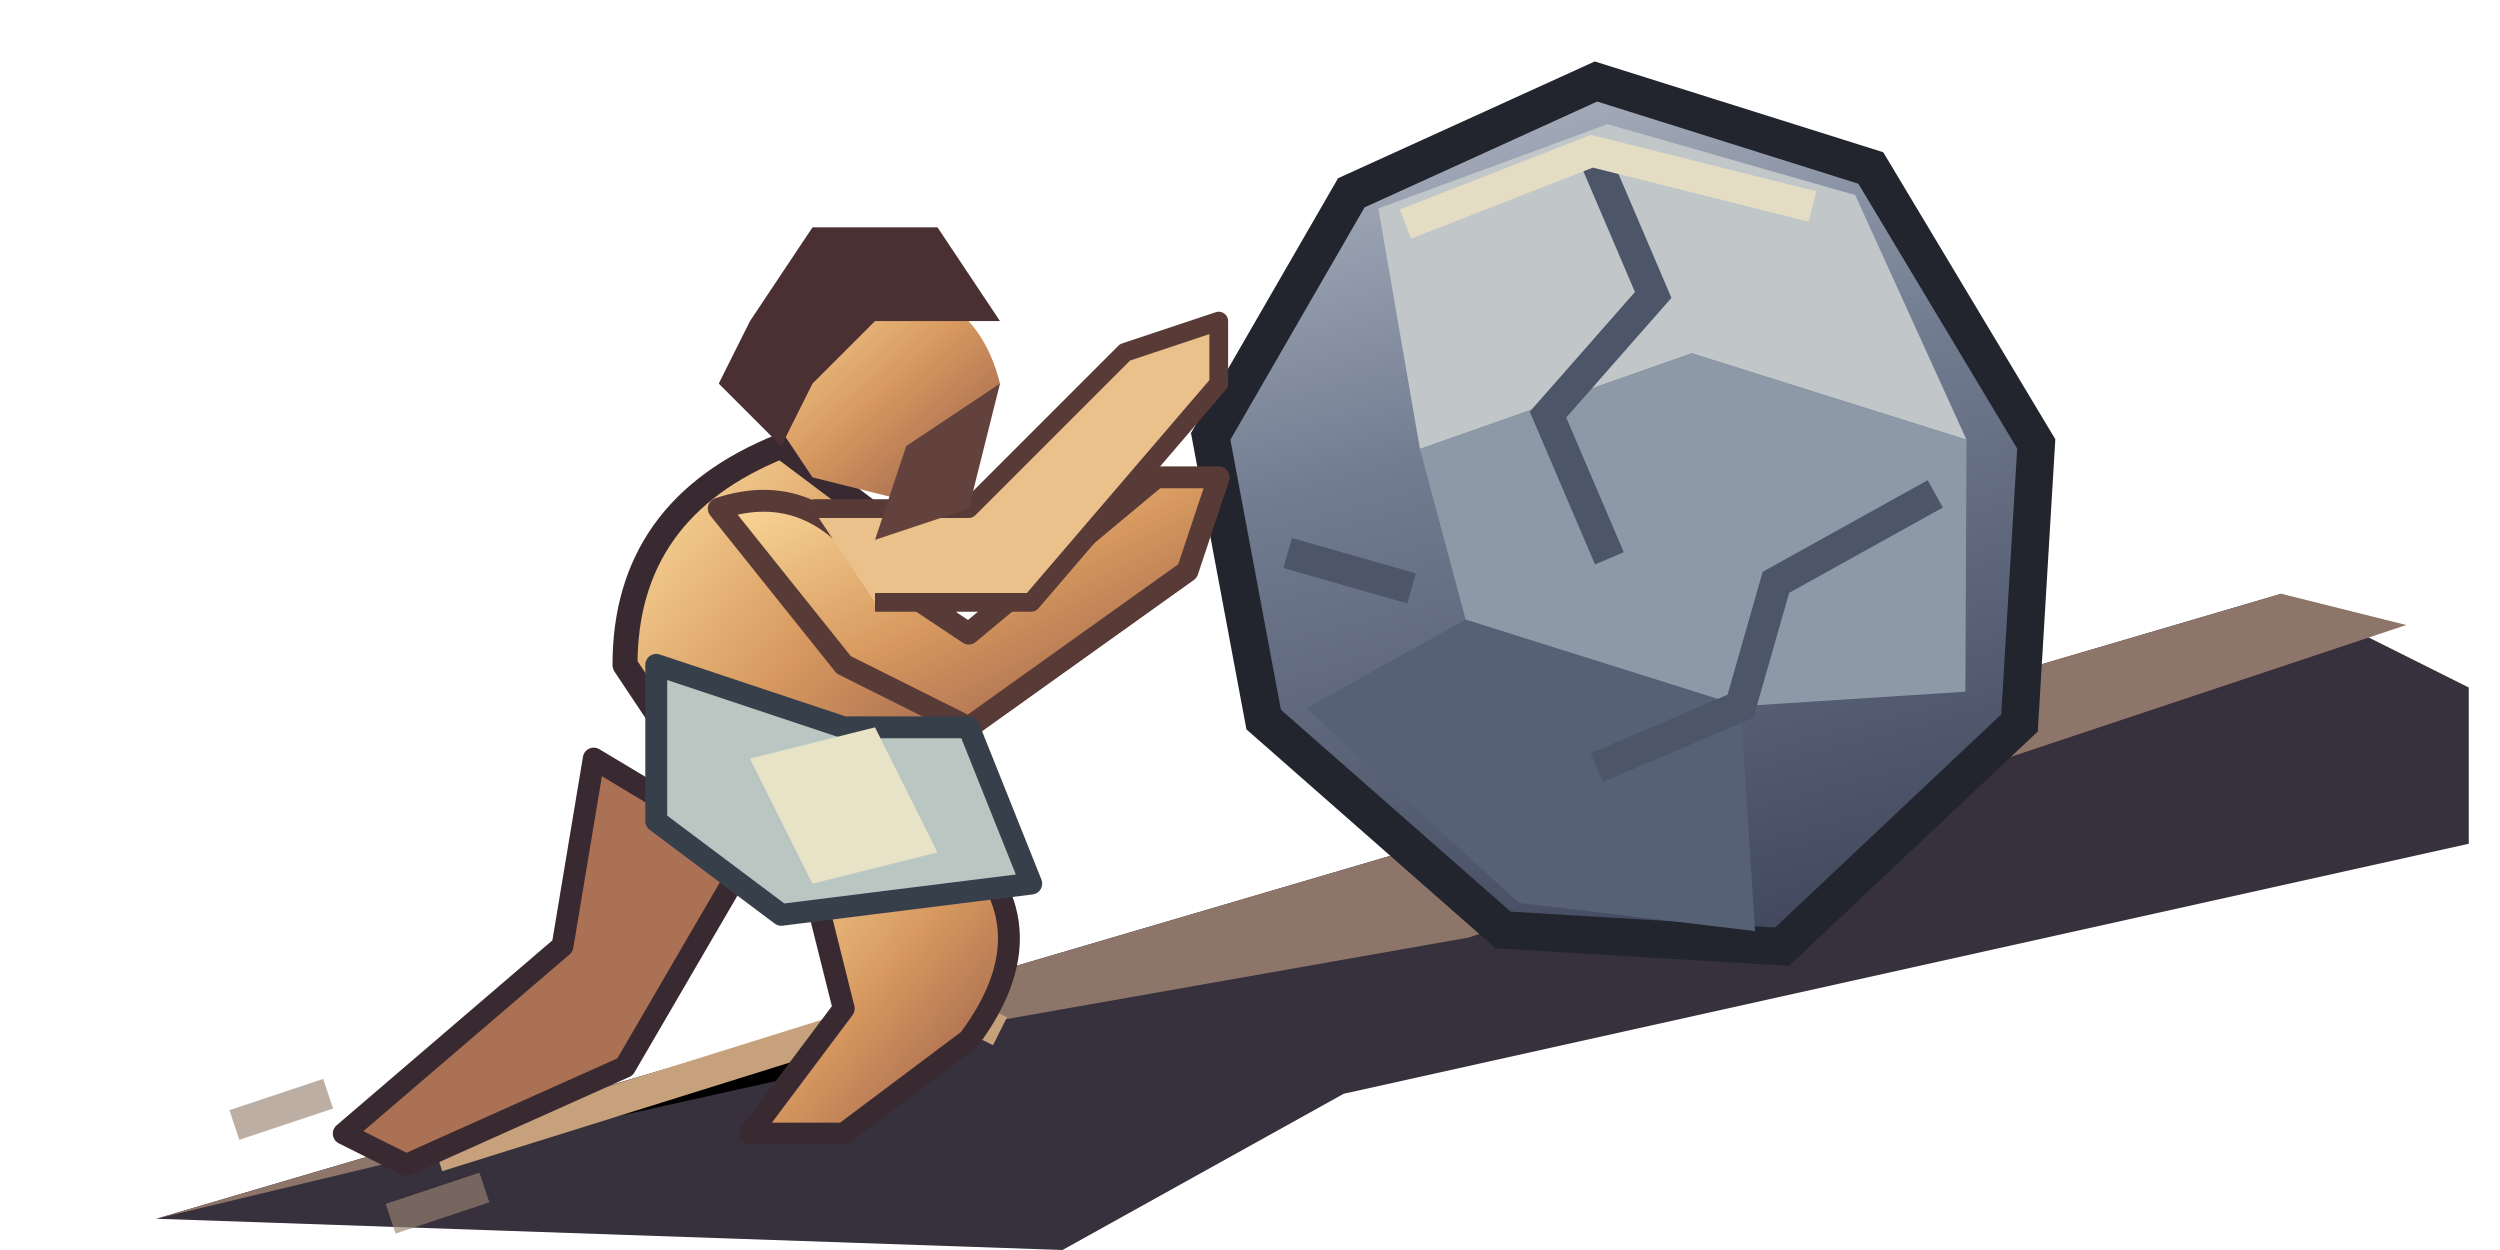
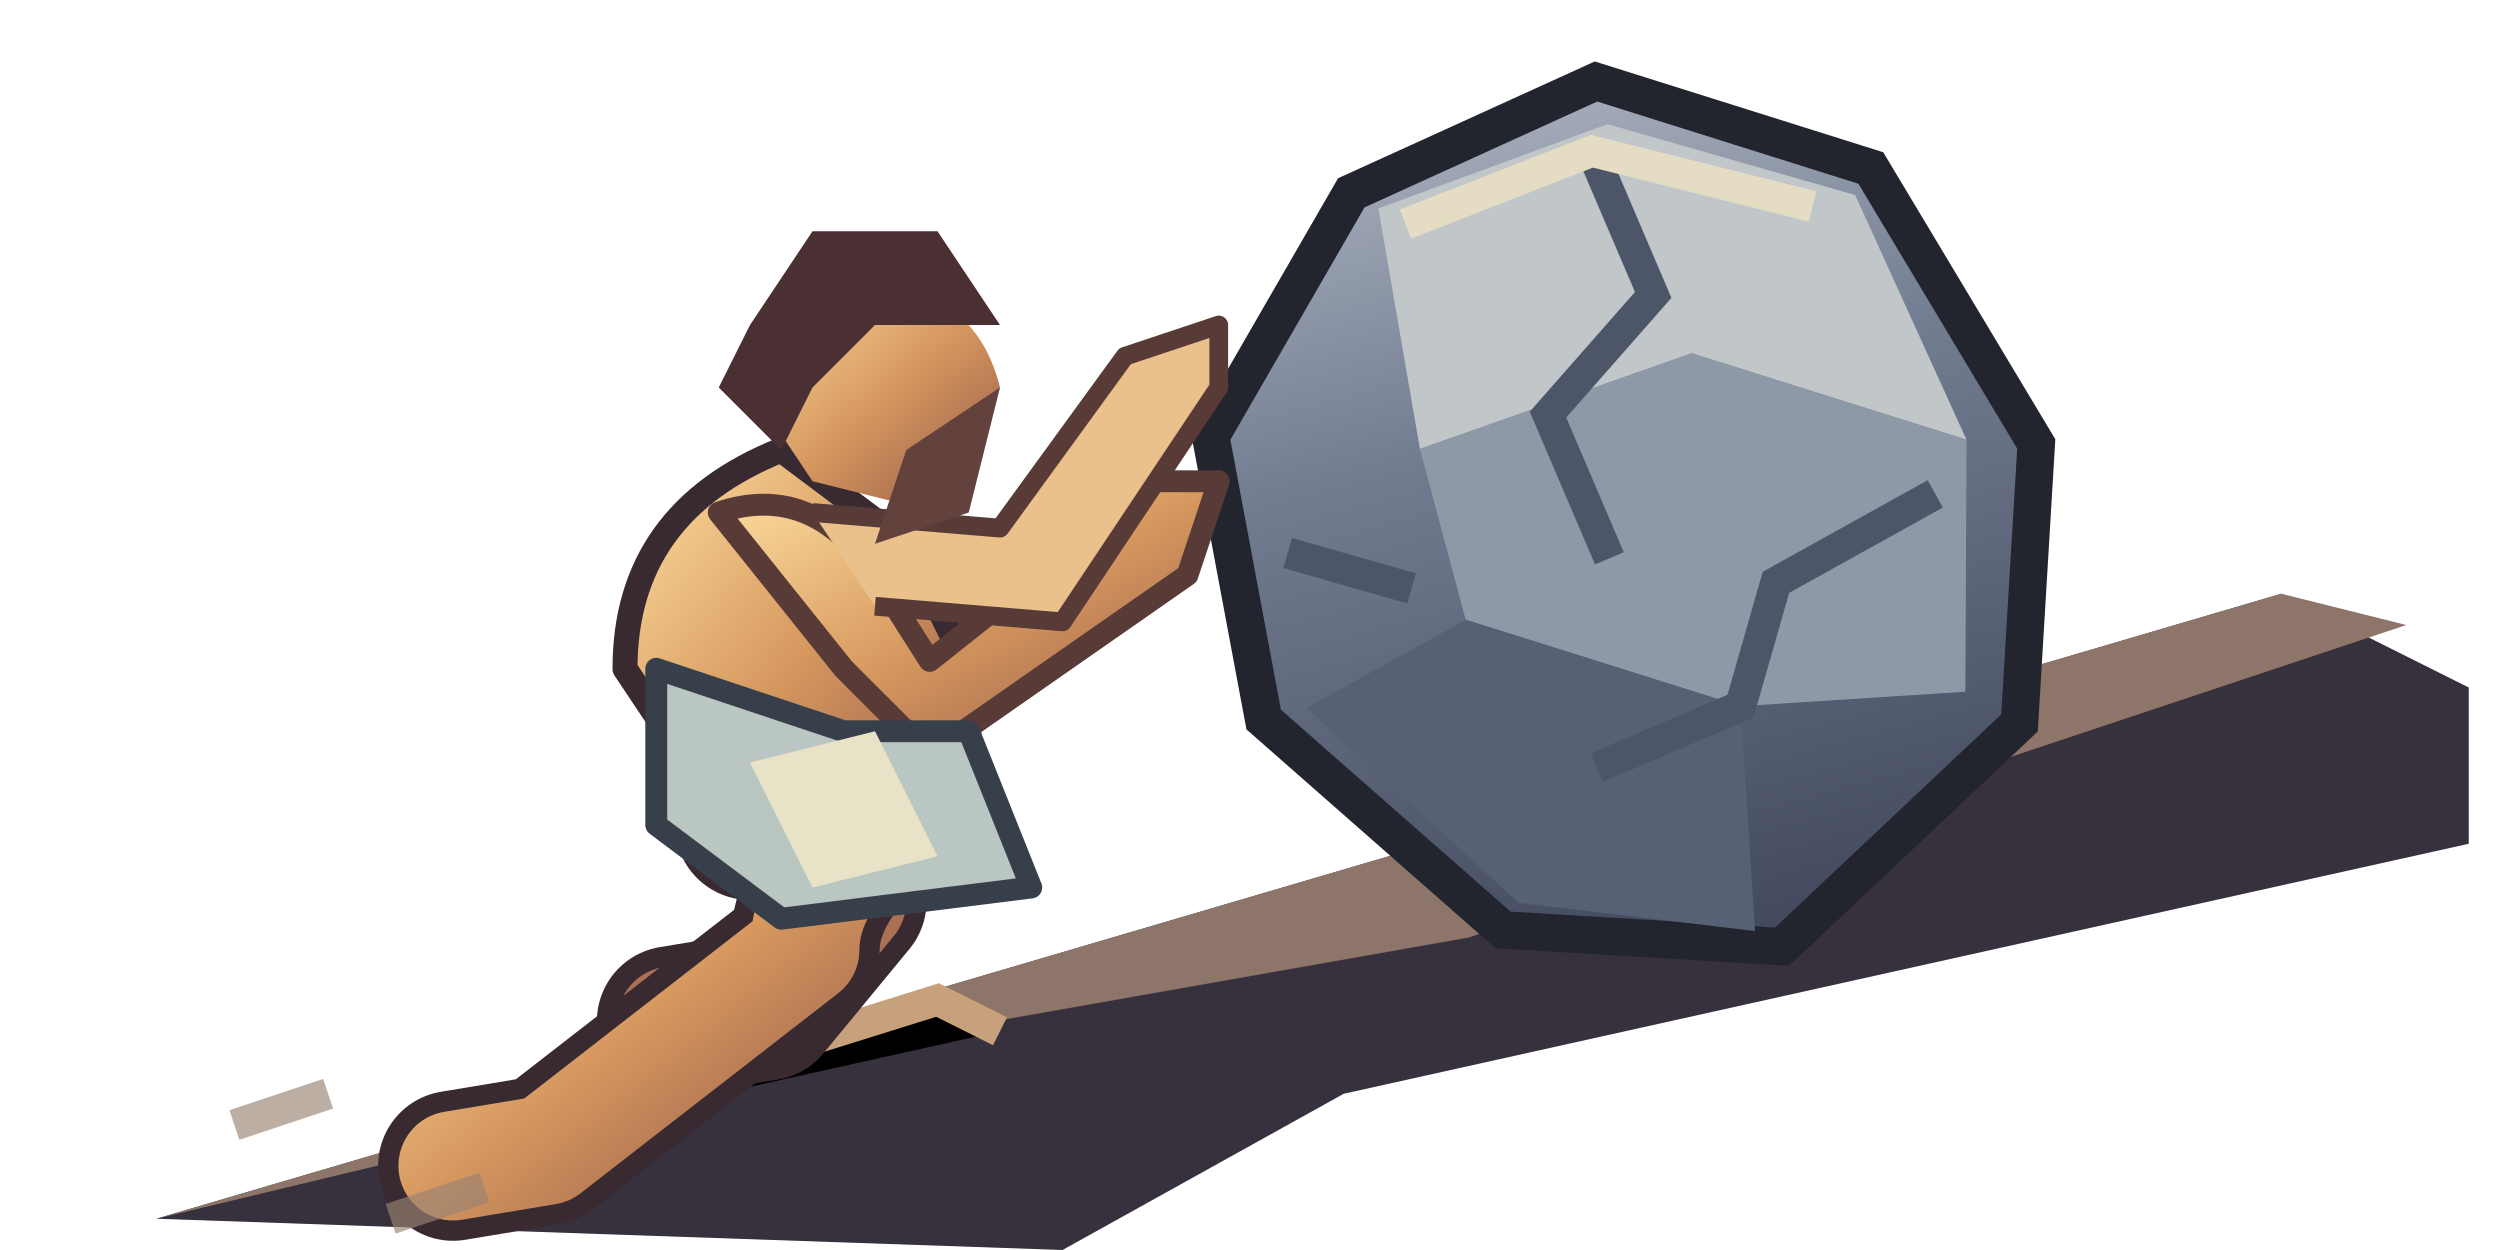
<svg xmlns="http://www.w3.org/2000/svg" width="80" height="40" viewBox="0 0 80 40">
  <defs>
    <linearGradient id="fire" x1="0%" y1="100%" x2="20%" y2="0%">
      <stop stop-color="#ffe595" />
      <stop offset=".42" stop-color="#ffb638" />
      <stop offset=".75" stop-color="#ff6026" />
      <stop offset="1" stop-color="#ca2926" />
    </linearGradient>
    <linearGradient id="stone" x2="100%" y2="100%">
      <stop stop-color="#bdc4ce" />
      <stop offset=".4" stop-color="#727c91" />
      <stop offset="1" stop-color="#33394e" />
    </linearGradient>
    <linearGradient id="skin" x2="100%" y2="100%">
      <stop stop-color="#ffe0a1" />
      <stop offset=".5" stop-color="#d7995f" />
      <stop offset="1" stop-color="#925548" />
    </linearGradient>
    <radialGradient id="glow">
      <stop stop-color="#ff8c27" stop-opacity=".24" />
      <stop offset="1" stop-color="#ff5a1d" stop-opacity="0" />
    </radialGradient>
  </defs>
  <path d="M5 39 L73 19 L79 22 L79 27 L43 35 L34 40Z" fill="#37313e" />
  <path d="M5 39 L73 19 L77 20 L47 30 L30 33Z" fill="#8e7569" />
  <path d="M14 37 L30 32 L32 33 M47 28 L64 23" stroke="#c6a17b" stroke-width="1" />
  <g transform="translate(52 17) rotate(30.0)">
    <path d="M-13 -5 L-8 -12 L1 -14 L10 -9 L14 -1 L11 9 L3 13 L-7 11 L-13 4Z" fill="url(#stone)" stroke="#22242e" stroke-width="1.2" />
    <path d="M-12 -5 L-7 -11 L1 -13 L8 -8 L-1 -6 L-7 1Z" fill="#c1c6c9" />
    <path d="M-7 1 L-1 -6 L8 -8 L12 -1 L6 3 L-3 5Z" fill="#8e99a8" />
    <path d="M-3 5 L6 3 L10 9 L3 12 L-6 10Z" fill="#566176" />
    <path d="M-7 -10 L-3 -7 L-4 -2 L0 1 M8 -6 L5 -1 L6 3 L3 7 M-9 6 L-5 5" stroke="#4d5569" stroke-width="1" fill="none" />
    <path d="M-11 -5 L-7 -10 L0 -12" stroke="#e4ddc4" stroke-width="1" fill="none" />
  </g>
-   <g transform="translate(0 0.275)" stroke-linejoin="round">
-     <path d="M24 27 L20 33.866 L13 37 L11 36 L18 30 L19 24Z" fill="#ab7155" stroke="#392a32" stroke-width=".7" />
-     <path d="M30 26 Q34 29 31 33 L27 36 L24 36 L27 32 L26 28Z" fill="url(#skin)" stroke="#392a32" stroke-width=".7" />
+   <g transform="translate(0 0.4)" stroke-linejoin="round">
+     <path d="M24 26 Q27.25 26.441 27.25 28.441 L24.5 31.777 l-3 .5" stroke="#392a32" stroke-width="4.8" fill="none" stroke-linecap="round" />
+     <path d="M24 26 Q27.25 26.441 27.25 28.441 L24.5 31.777 l-3 .5" stroke="#ab7155" stroke-width="3.5" fill="none" stroke-linecap="round" />
+     <path d="M28 26 Q25.75 28.0 25.75 30.0 L17.5 36.405 l-3 .5" stroke="#392a32" stroke-width="4.8" fill="none" stroke-linecap="round" />
+     <path d="M28 26 Q25.75 28.0 25.75 30.0 L17.5 36.405 l-3 .5" stroke="url(#skin)" stroke-width="3.5" fill="none" stroke-linecap="round" />
    <path d="M25 14 Q20 16 20 21 L24 27 L31 26 L31 21 L29 17Z" fill="url(#skin)" stroke="#392a32" stroke-width=".8" />
-     <path d="M23 16 Q26 15 28 18 L31 20 L37 15 L39 15 L38 18 L31 23 L27 21Z" fill="url(#skin)" stroke="#583a37" stroke-width=".7" />
-     <path d="M26 16 L31 16 L36 11 L39 10 L39 12 L33 19 L28 19" fill="#eac18a" stroke="#583a37" stroke-width=".6" />
+     <path d="M23 16 Q26 15 28 18 L29.75 20.75 L37 15 L39 15 L38 18 L29.75 23.75 L27 21Z" fill="url(#skin)" stroke="#583a37" stroke-width=".7" />
+     <path d="M26 16 L32.0 16.5 L36 11 L39 10 L39 12 L34.0 19.5 L28 19" fill="#eac18a" stroke="#583a37" stroke-width=".6" />
    <path d="M21 21 L27 23 L31 23 L33 28 L25 29 L21 26Z" fill="#bac6c2" stroke="#37404a" stroke-width=".7" />
    <path d="M24 24 L26 28 L30 27 L28 23Z" fill="#e8e3c7" />
    <path d="M26 9 Q31 8 32 12 L30 16 L26 15 L24 12Z" fill="url(#skin)" />
    <path d="M24 10 L26 7 L30 7 L32 10 L28 10 L26 12 L25 14 L23 12Z" fill="#4a3033" />
    <path d="M29 14 L32 12 L31 16 L28 17Z" fill="#63413c" />
  </g>
  <path d="M10.5 35 l-3 1 M15.5 38 l-3 1" stroke="#9a8372" stroke-width="1" opacity=".65" />
</svg>
